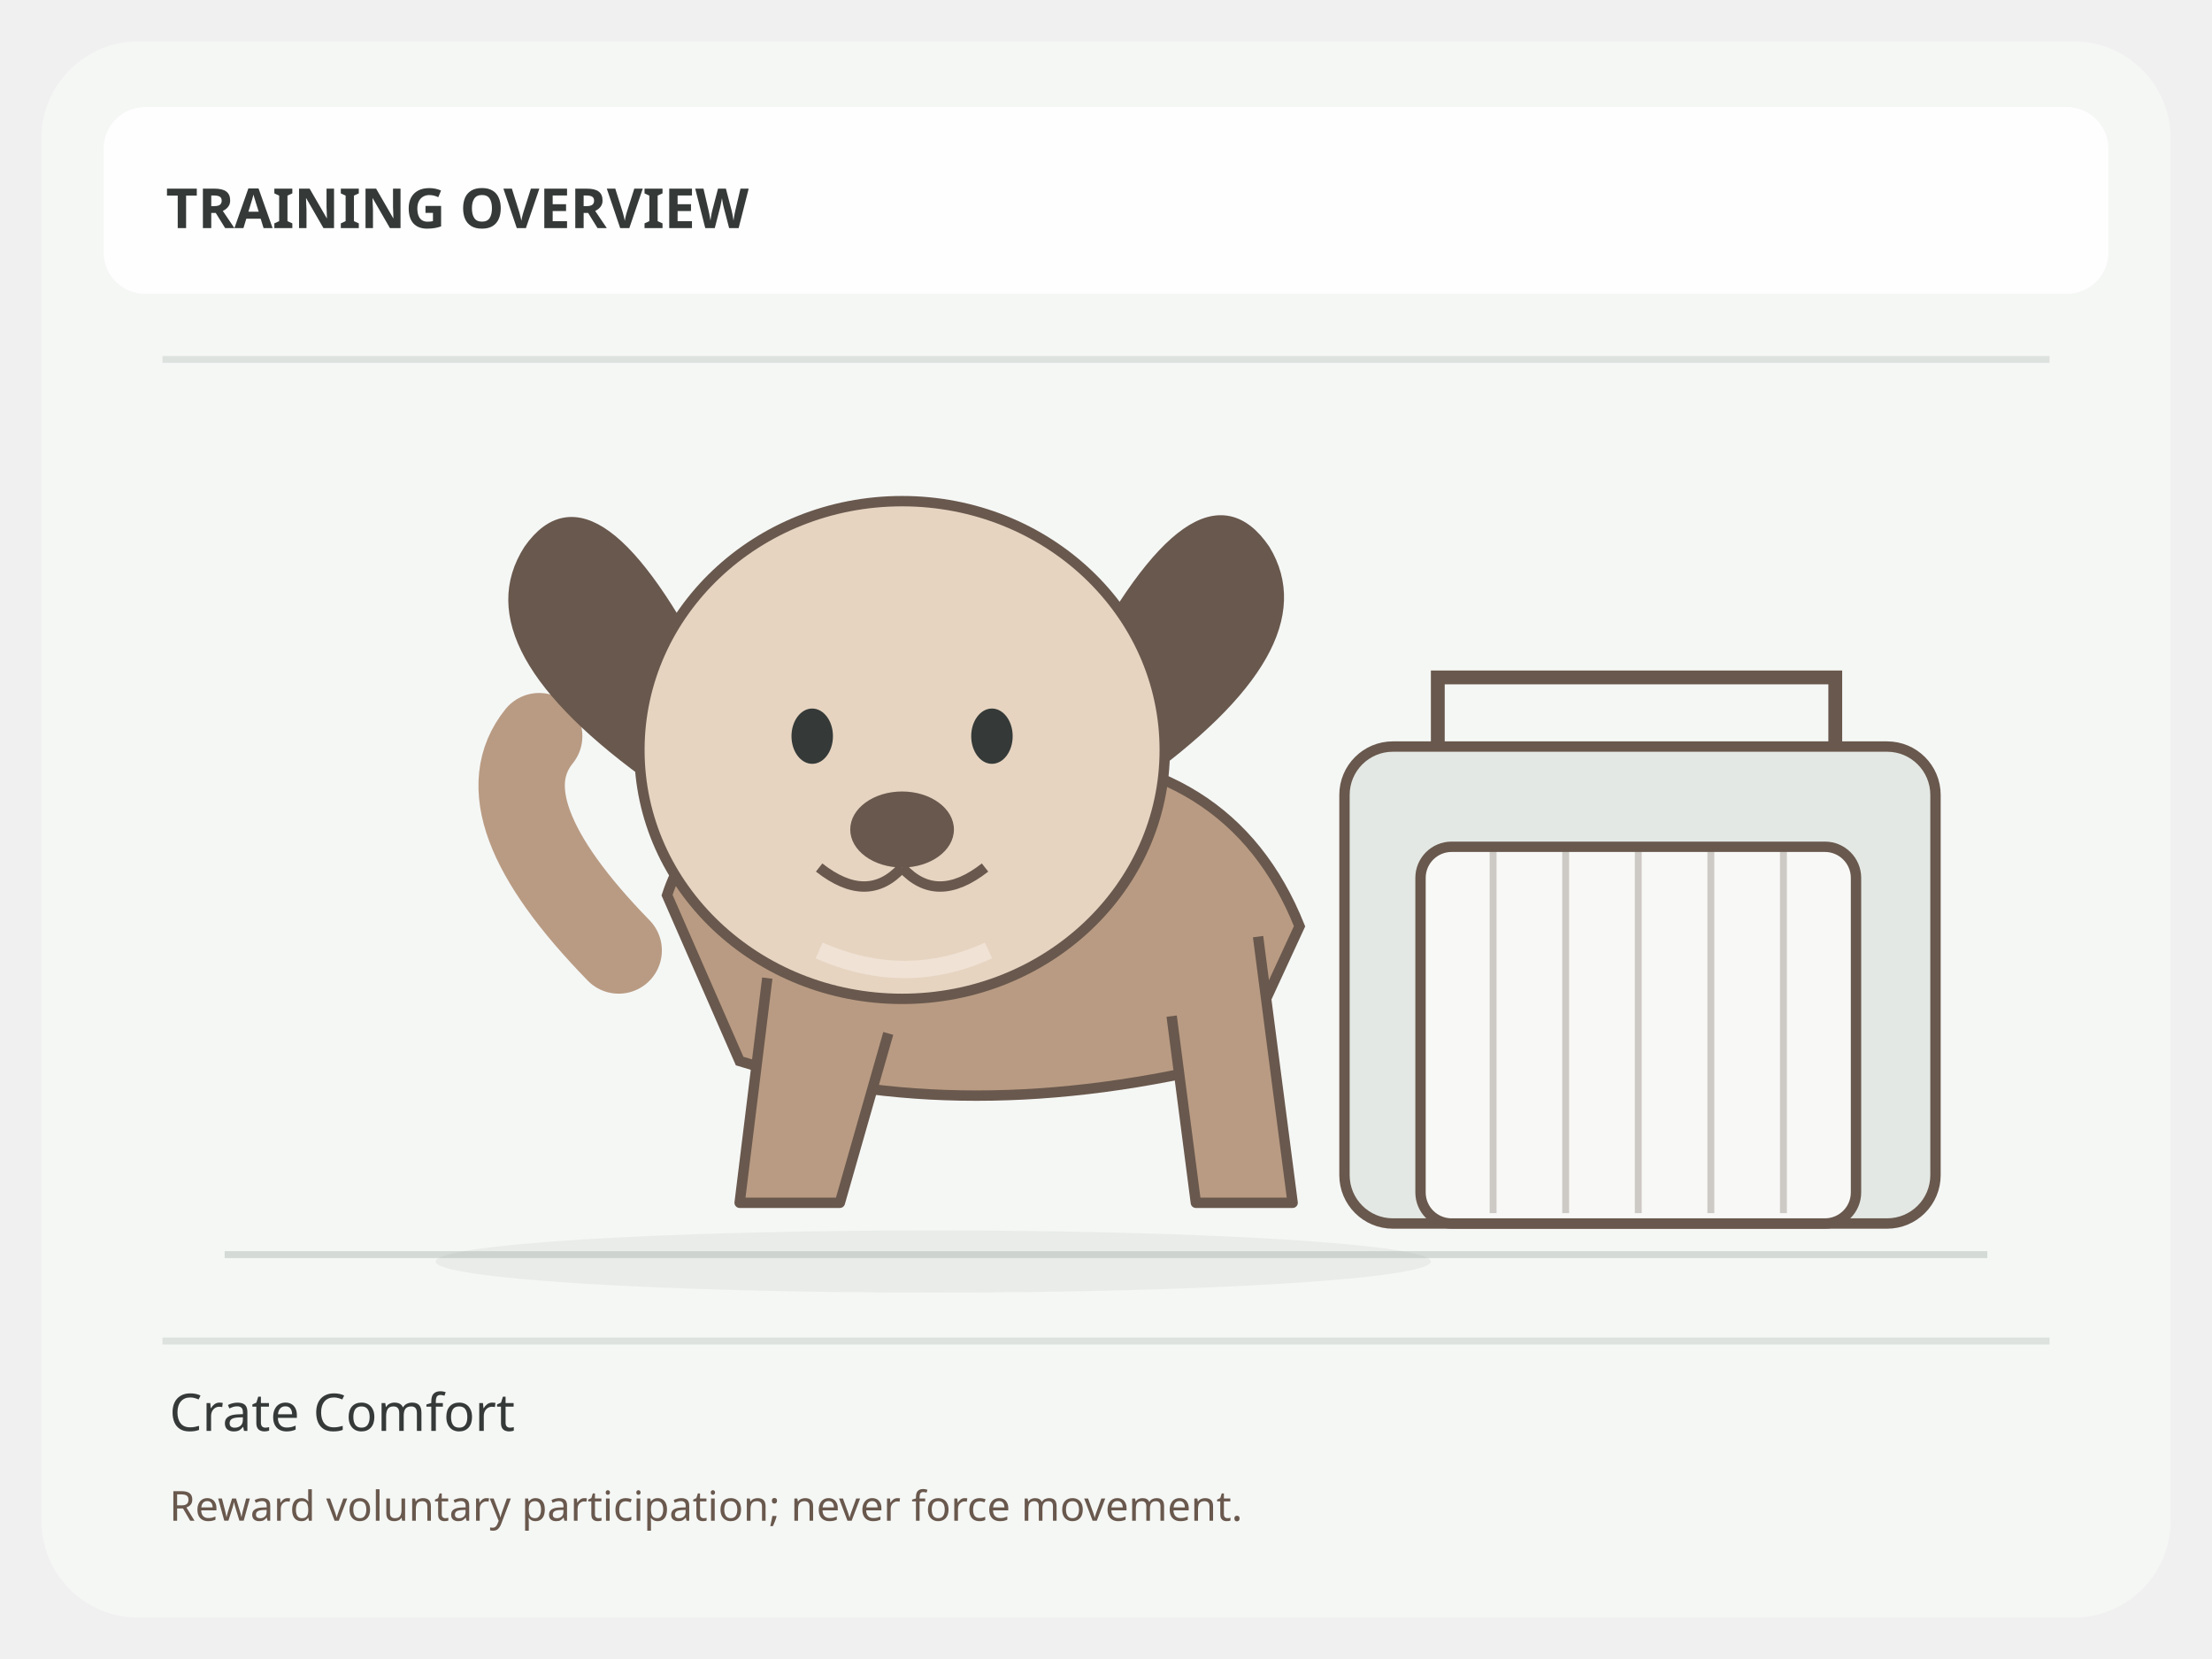
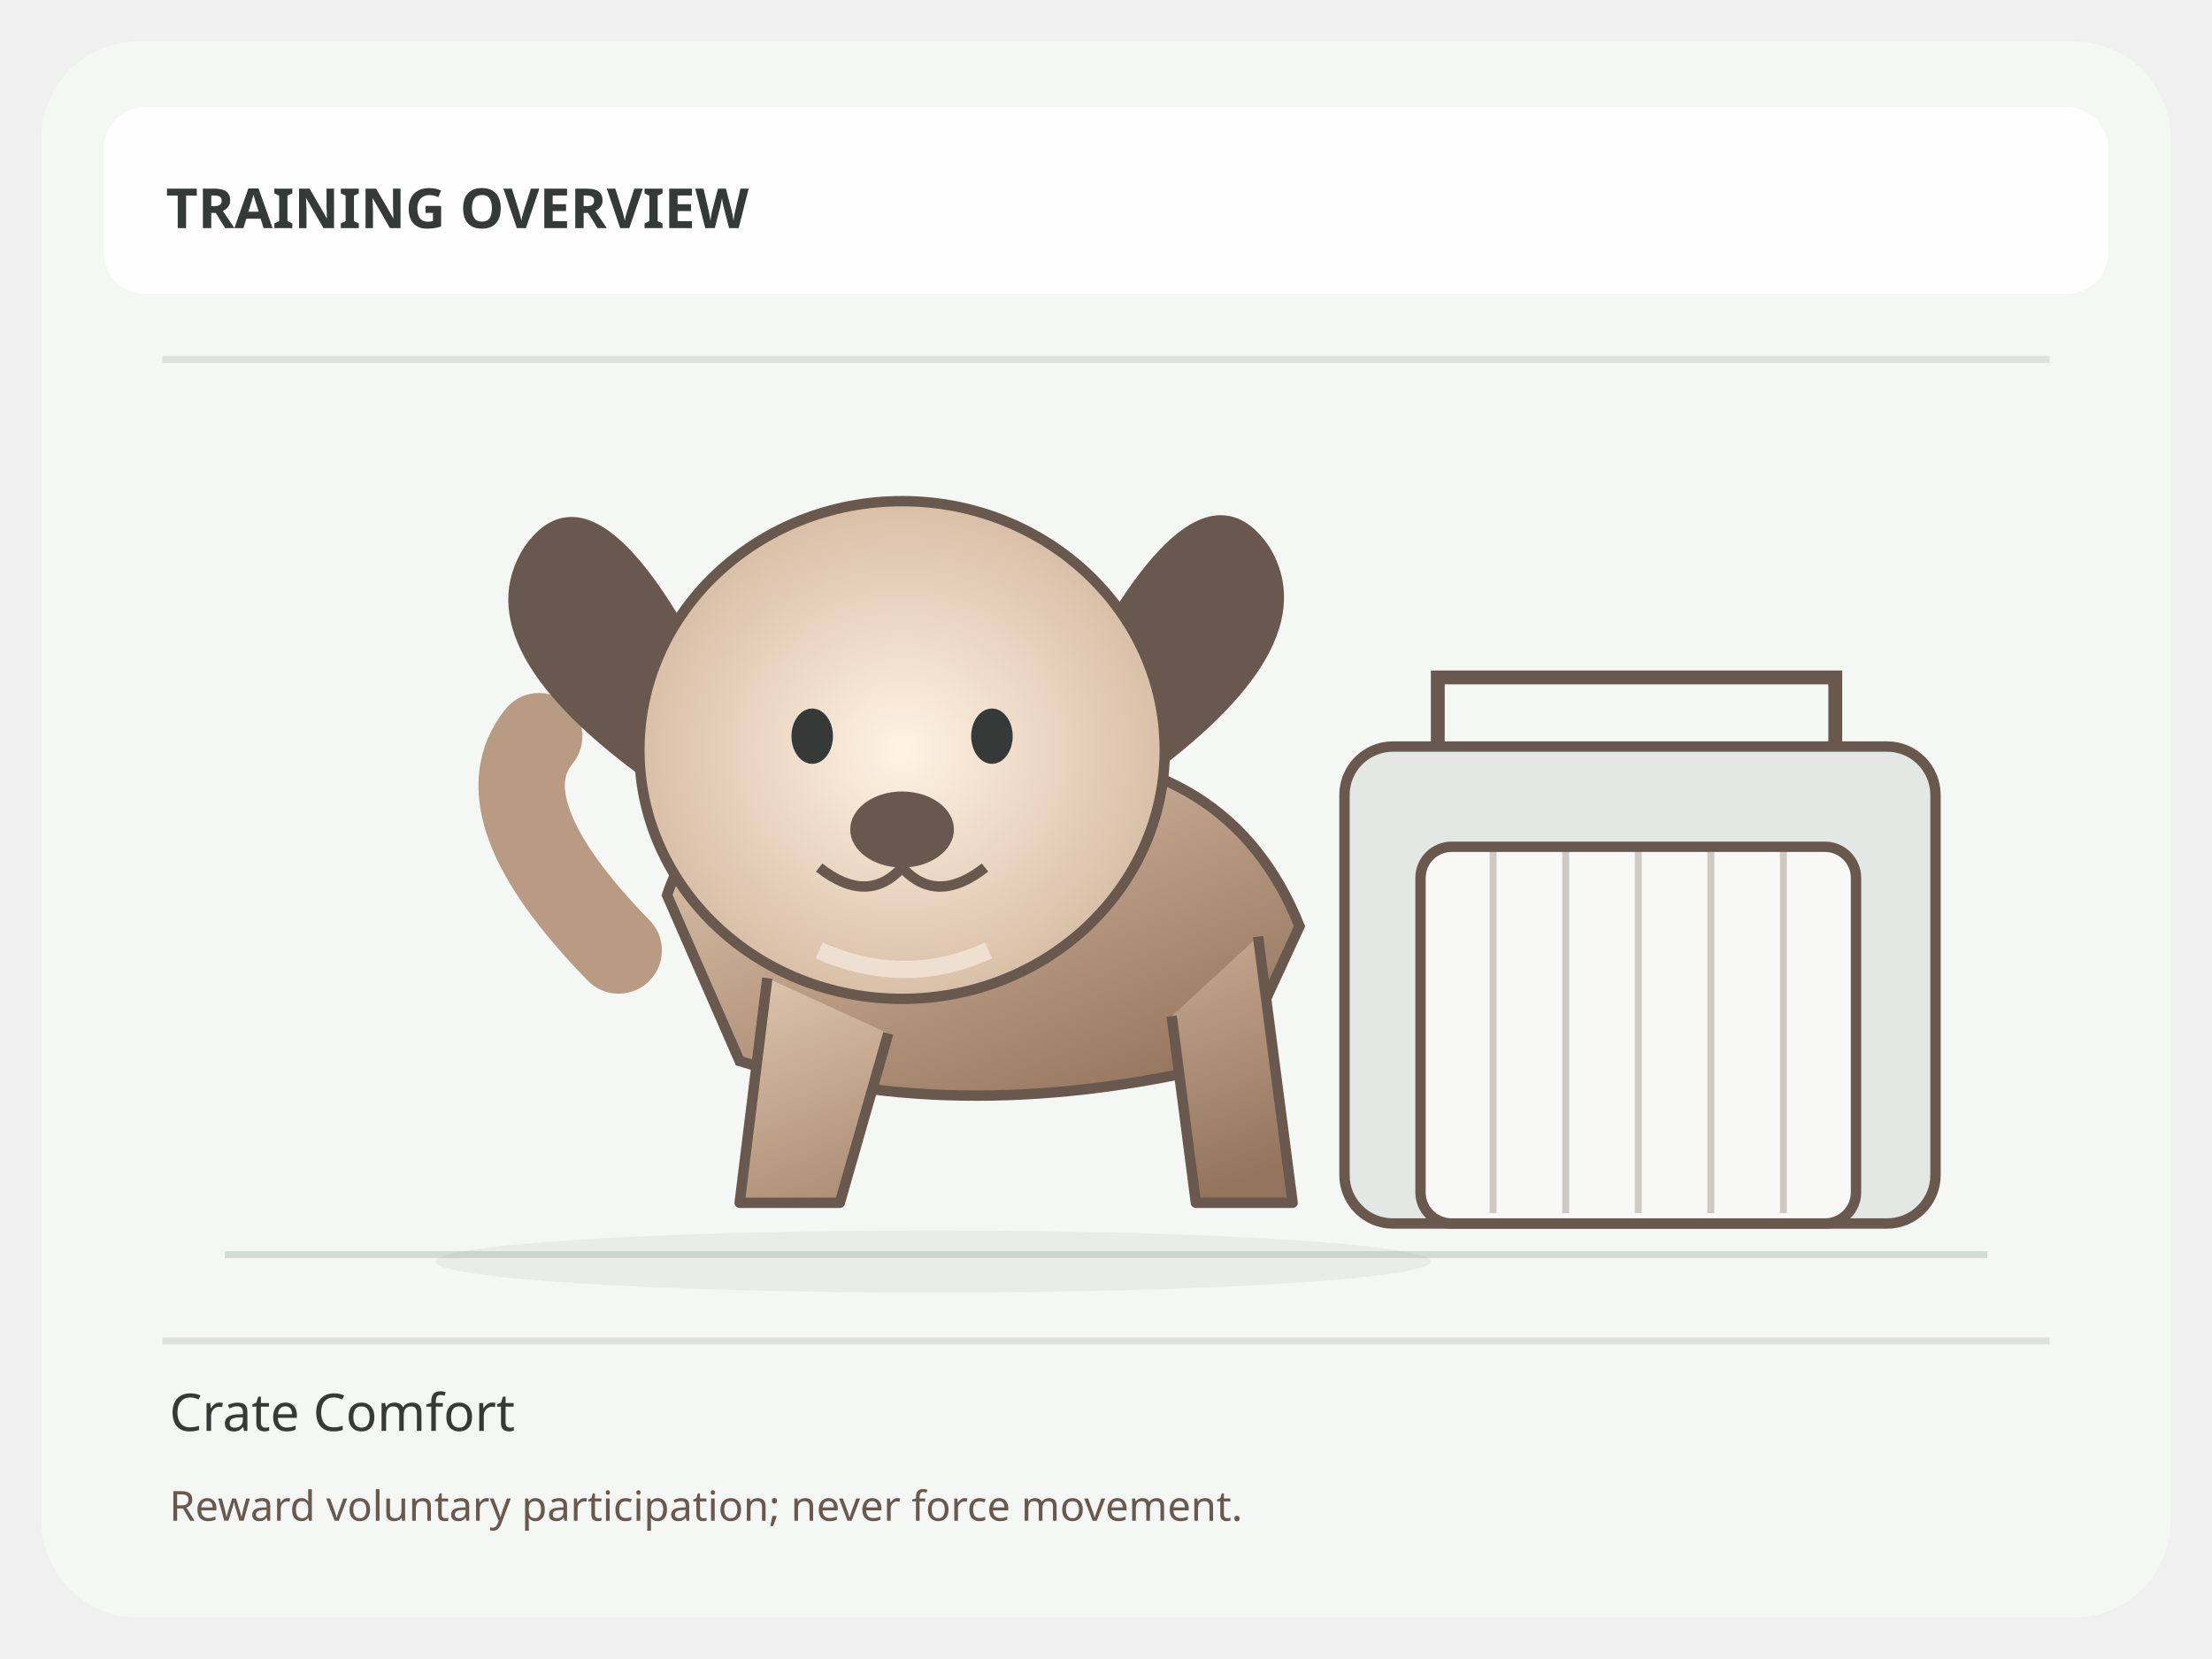
<svg xmlns="http://www.w3.org/2000/svg" viewBox="0 0 640 480" role="img" aria-labelledby="title description">
+   <defs>
+     <linearGradient id="fur" x1="0" y1="0" x2=".8" y2="1">
+       <stop offset="0" stop-color="#E5CEB5" />
+       <stop offset=".55" stop-color="#B99B83" />
+       <stop offset="1" stop-color="#94745C" />
+     </linearGradient>
+     <radialGradient id="muzzle">
+       <stop stop-color="#FFF3E4" />
+       <stop offset="1" stop-color="#D9BFA7" />
+     </radialGradient>
+   </defs>
+   <style>text,tspan{font-family:"Poppins",sans-serif!important}</style>
  <rect x="12" y="12" width="616" height="456" rx="28" fill="#F5F7F5" />
  <rect x="30" y="31" width="580" height="54" rx="12" fill="#FFFFFF" opacity=".9" />
-   <text x="48" y="66" font-family="sans-serif" font-size="16" font-weight="700" fill="#353A38">TRAINING OVERVIEW</text>
+   <text x="48" y="66" font-family="Poppins, sans-serif" font-size="16" font-weight="700" fill="#353A38">TRAINING OVERVIEW</text>
  <path d="M47 104h546" stroke="#DDE2DF" stroke-width="2" />
  <path d="M65 363h510" stroke="#D4DAD6" stroke-width="2" />
  <ellipse cx="270" cy="365" rx="144" ry="9" fill="#A9B0AB" opacity=".15" />
  <rect x="389" y="216" width="171" height="138" rx="14" fill="#E3E8E4" stroke="#69584D" stroke-width="3" />
  <path d="M416 216v-20h115v20" fill="none" stroke="#69584D" stroke-width="4" />
  <rect x="411" y="245" width="126" height="109" rx="9" fill="#F8F9F7" stroke="#69584D" stroke-width="3" />
  <path d="M432 246v105m21-105v105m21-105v105m21-105v105m21-105v105" stroke="#69584D" stroke-width="2" opacity=".3" />
  <g transform="translate(0 0)">
    <path d="M179 275Q139 234 156 213" fill="none" stroke="#B99B83" stroke-width="25" stroke-linecap="round" />
-     <path d="M193 259Q208 213 296 218Q356 218 376 268L358 307Q279 327 214 307Z" fill="#B99B83" stroke="#69584D" stroke-width="3" />
-     <path d="M222 283l-8 65h29l14-49m82-5 7 54h28l-10-77" fill="#B99B83" stroke="#69584D" stroke-width="3" stroke-linejoin="round" />
+     <path d="M193 259Q208 213 296 218Q356 218 376 268L358 307Q279 327 214 307Z" fill="url(#fur)" stroke="#69584D" stroke-width="3" />
+     <path d="M222 283l-8 65h29l14-49m82-5 7 54h28l-10-77" fill="url(#fur)" stroke="#69584D" stroke-width="3" stroke-linejoin="round" />
    <path d="M205 197q-33-65-52-38-18 28 37 67m123-30q34-65 53-37 17 28-38 67" fill="#69584D" stroke="#69584D" stroke-width="3" />
-     <ellipse cx="261" cy="217" rx="76" ry="72" fill="#E6D4C1" stroke="#69584D" stroke-width="3" />
+     <ellipse cx="261" cy="217" rx="76" ry="72" fill="url(#muzzle)" stroke="#69584D" stroke-width="3" />
    <ellipse cx="235" cy="213" rx="6" ry="8" fill="#353A38" />
    <ellipse cx="287" cy="213" rx="6" ry="8" fill="#353A38" />
    <ellipse cx="261" cy="240" rx="15" ry="11" fill="#69584D" />
    <path d="M261 251q-10 11-24 0m24 0q10 11 24 0" stroke="#69584D" stroke-width="3" fill="none" />
    <path d="M237 275q25 11 49 0" stroke="#F2E6D9" stroke-width="5" fill="none" opacity=".8" />
  </g>
  <path d="M47 388h546" stroke="#DDE2DF" stroke-width="2" />
-   <text x="49" y="414" font-family="sans-serif" font-size="15" fill="#353A38">Crate Comfort</text>
-   <text x="49" y="440" font-family="sans-serif" font-size="12" fill="#69584D">Reward voluntary participation; never force movement.</text>
+   <text x="49" y="414" font-family="Poppins, sans-serif" font-size="15" fill="#353A38">Crate Comfort</text>
+   <text x="49" y="440" font-family="Poppins, sans-serif" font-size="12" fill="#69584D">Reward voluntary participation; never force movement.</text>
</svg>
